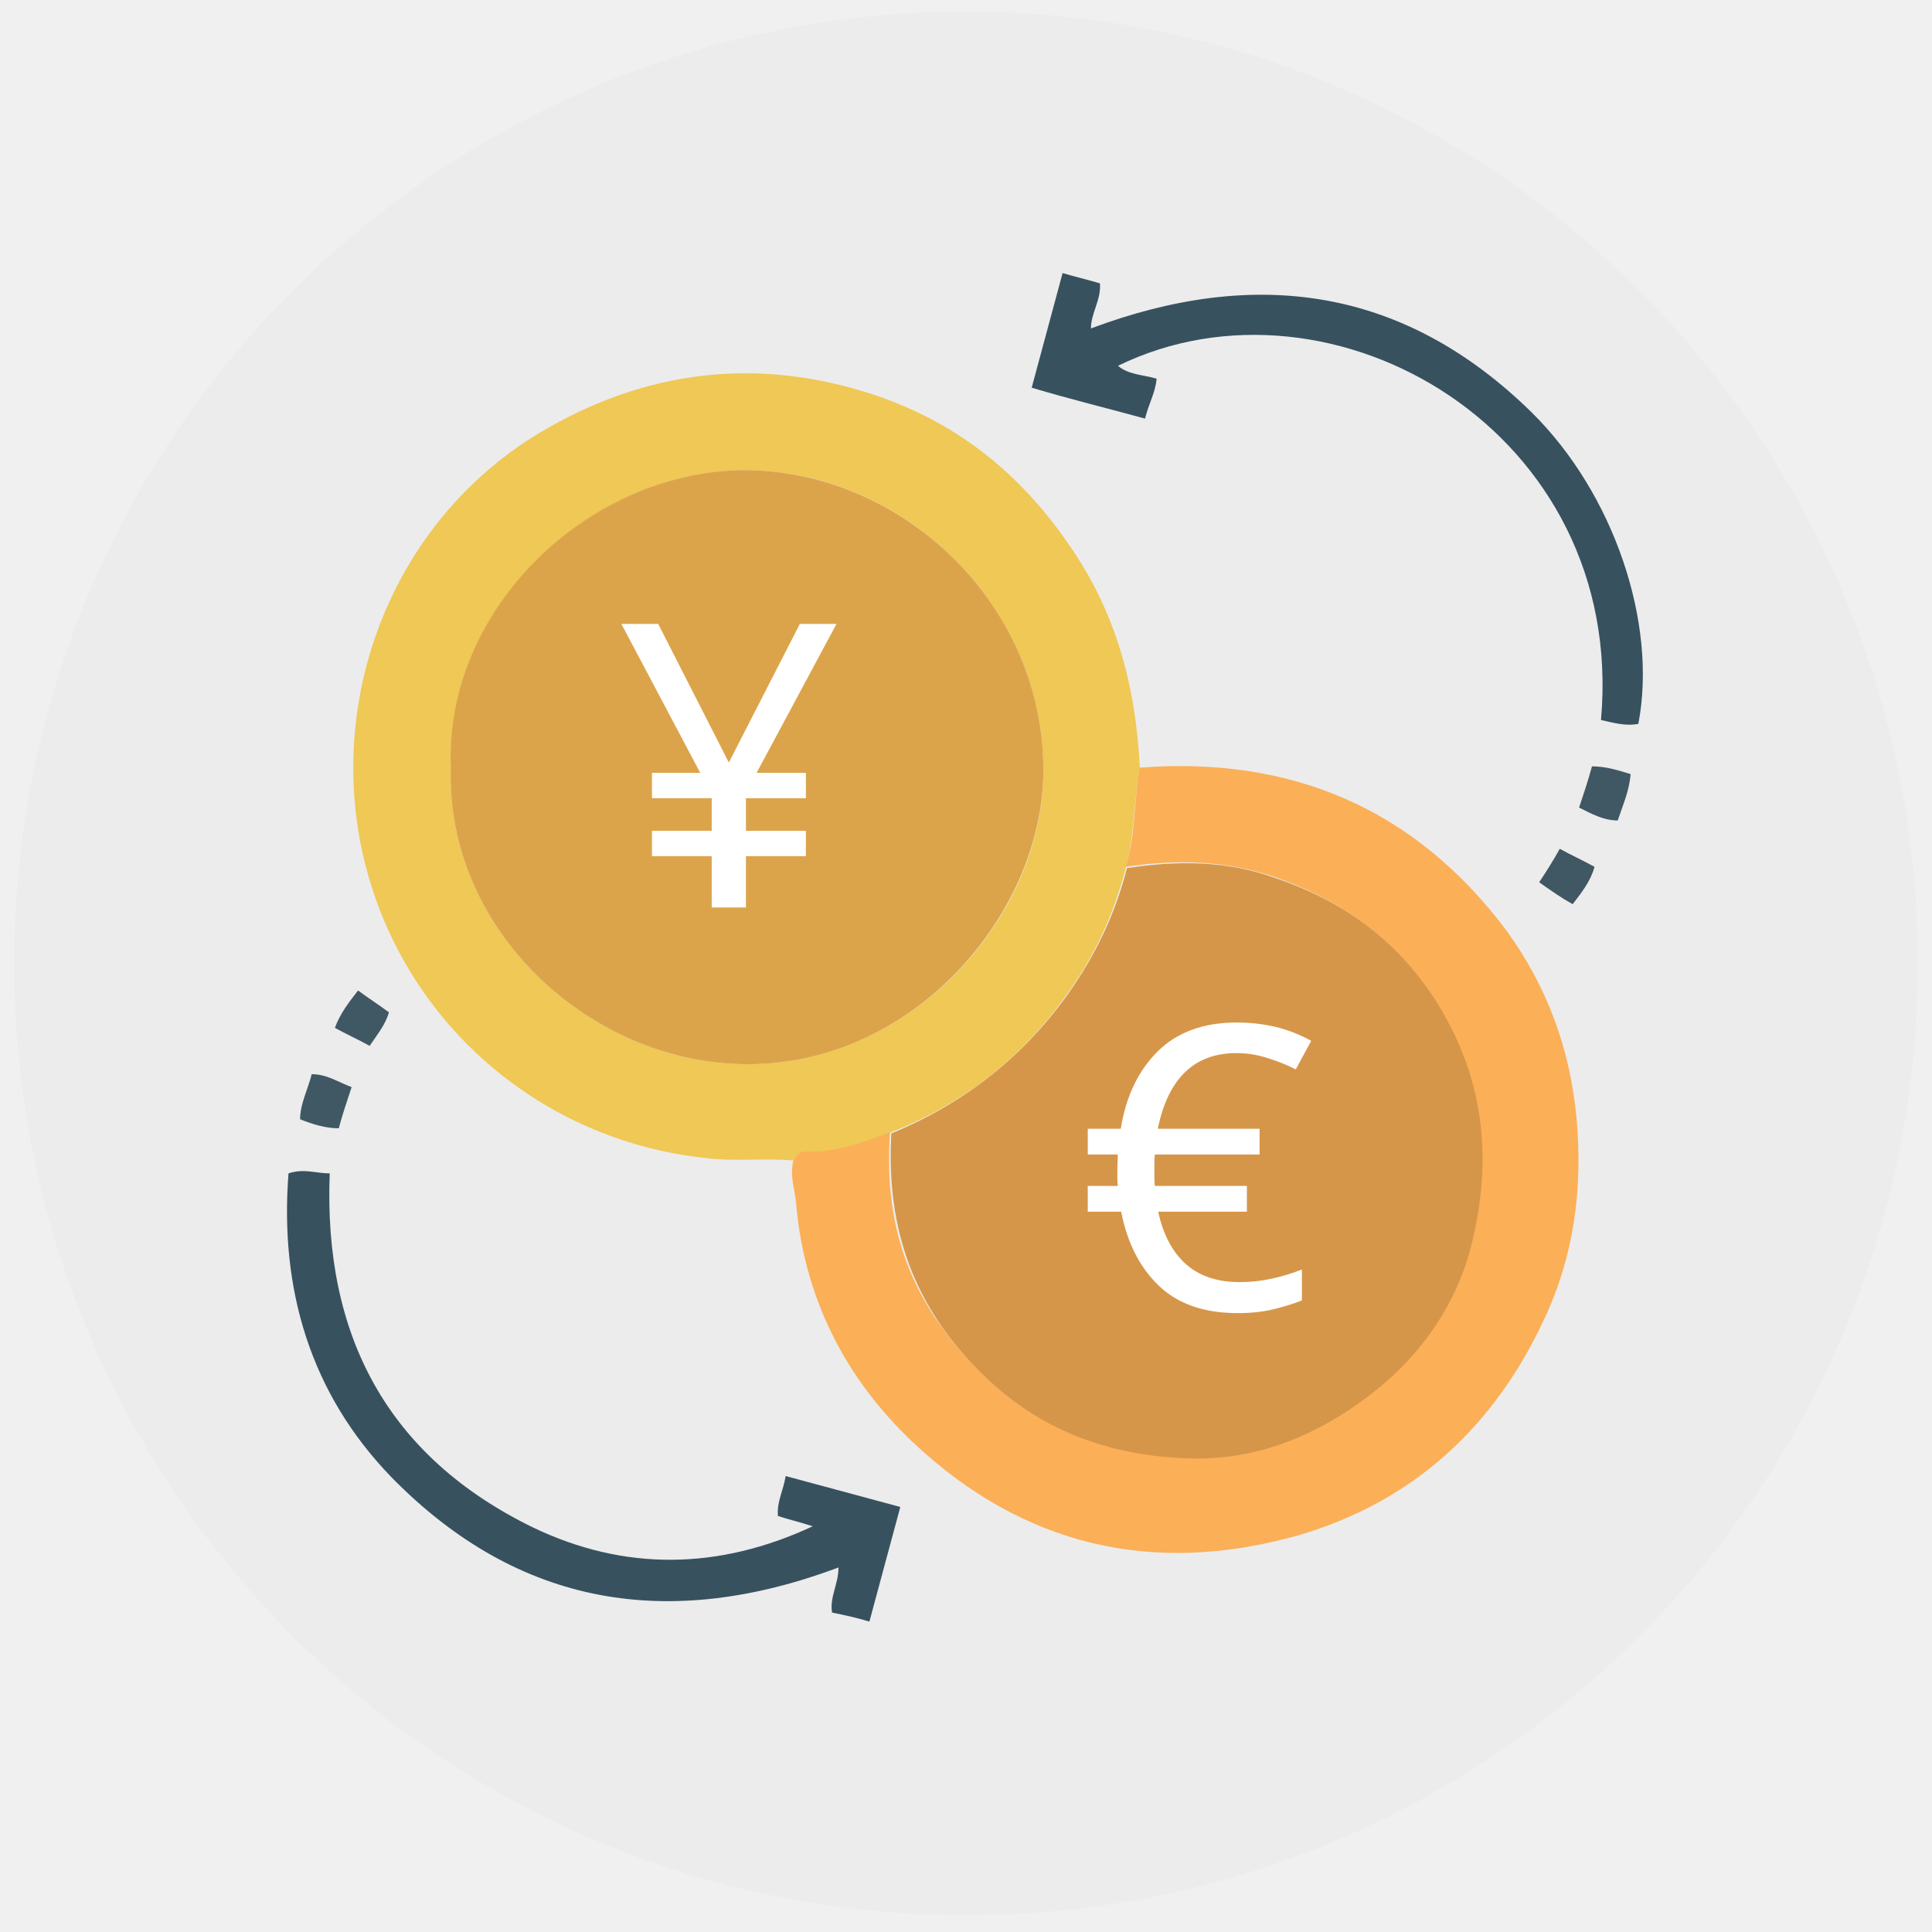
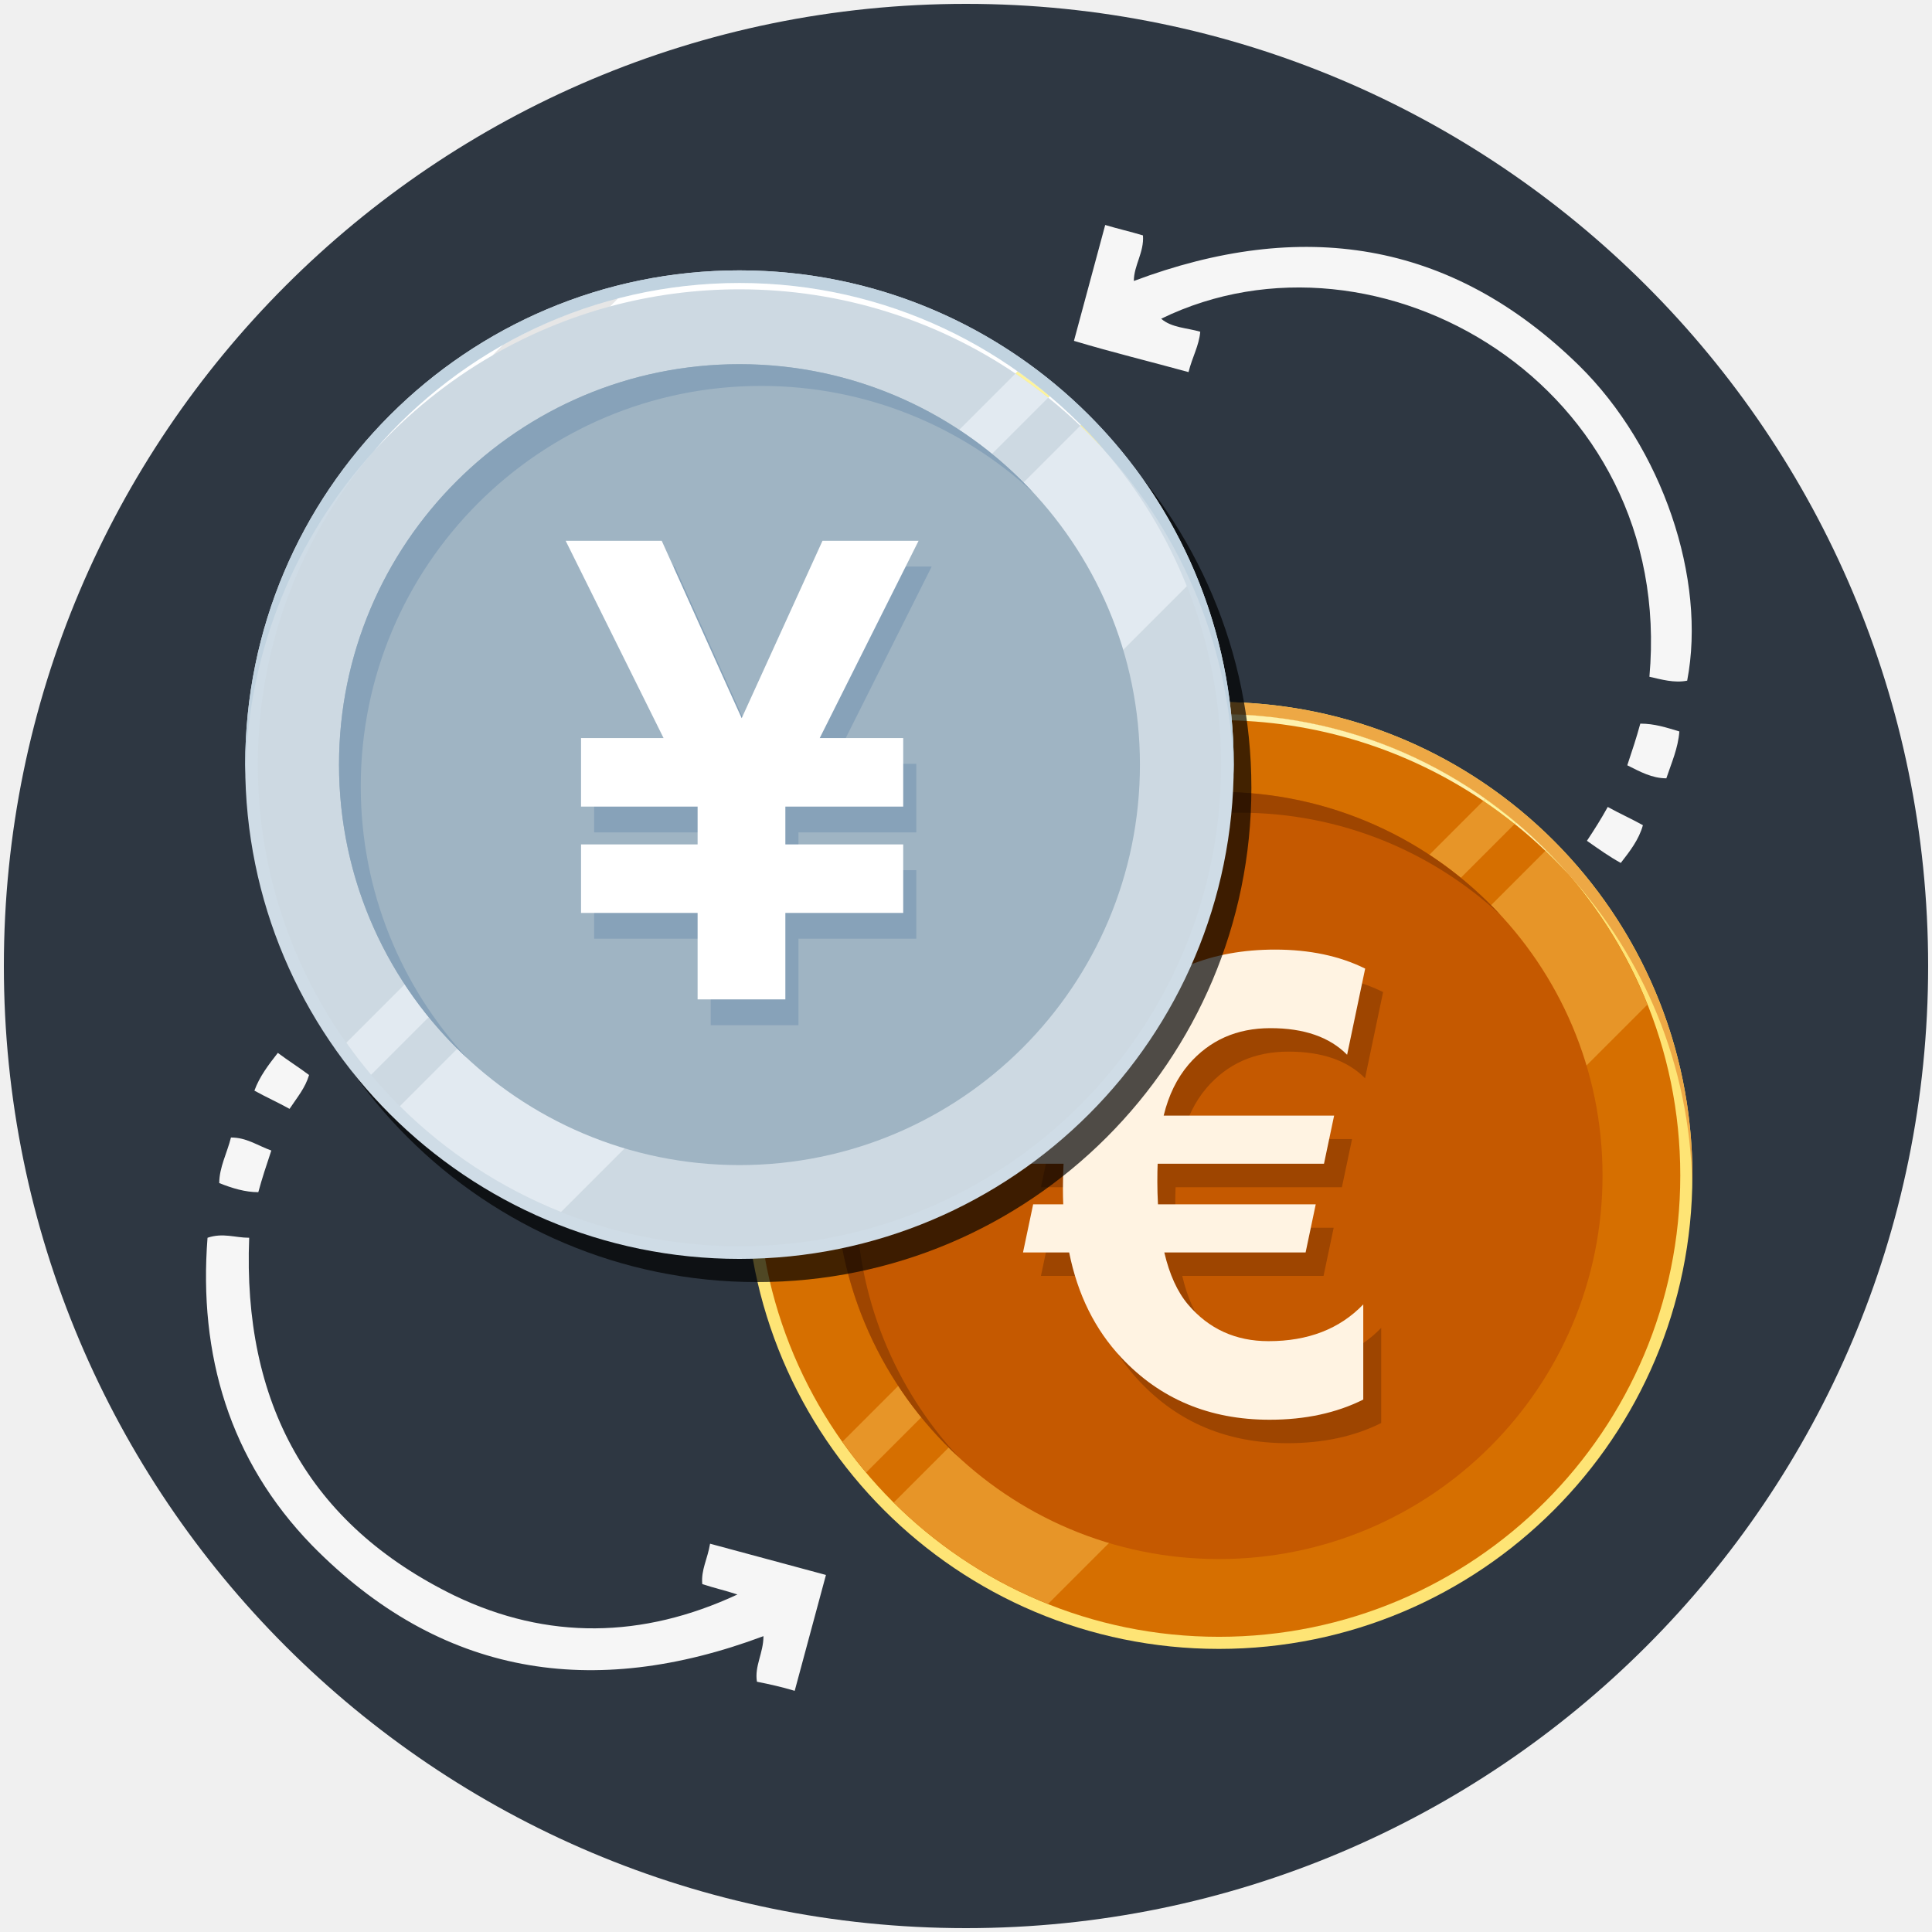
- <svg xmlns="http://www.w3.org/2000/svg" version="1.1" id="Layer_1" x="0px" y="0px" viewBox="0 0 150 150" style="enable-background:new 0 0 150 150;" xml:space="preserve">
-   <style type="text/css">
+ <svg xmlns="http://www.w3.org/2000/svg" xmlns:ns1="https://boxy-svg.com" version="1.1" id="Layer_1" x="0px" y="0px" viewBox="0 0 500 500" width="500" height="500">
+   <defs id="defs1">
+     <ns1:grid x="0.061" y="-0.024" width="21.394" height="21.394" />
+   </defs>
+   <style type="text/css" id="style1">
	.st0{fill:#ECECEC;}
	.st1{fill:#EFC855;}
	.st2{fill:#FBAF57;}
	.st3{fill:#38515F;}
	.st4{fill:#405764;}
	.st5{fill:#DCA44A;}
	.st6{fill:#D69649;}
	.st7{fill:#FFFFFF;}
	.st8{font-family:'ArialRoundedMTBold';}
	.st9{font-size:30.835px;}
	.st10{font-size:30.768px;}
</style>
-   <g>
-     <circle class="st0" cx="75" cy="74.8" r="73.9" />
-     <path class="st1" d="M61.6,90.1c-2.3-0.2-4.6,0.1-6.9-0.2C41,88.4,30,78.1,27.8,64.4c-1.9-12.2,3.6-24.5,14.1-30.8   c8.2-4.9,16.9-5.9,25.8-3c6.4,2.1,11.4,6,15.3,11.7c3.7,5.3,5.2,11.1,5.5,17.4c-0.5,2.5-0.4,5.2-1.1,7.7c-0.9,3.5-2.4,6.8-4.5,9.7   c-3.5,5-8.1,8.6-13.7,10.8c-2,0.9-4.1,1.6-6.3,1.5C62.3,89.5,62,89.7,61.6,90.1z M35,59.6c-0.4,12.4,10.4,22.5,22.1,23   C70.4,83.2,80.8,71.4,81,60.3C81.3,47,70,36.4,57.7,36.5C45.6,36.7,34.6,47.3,35,59.6z" />
-     <path class="st2" d="M61.6,90.1c0.3-0.4,0.4-0.7,1-0.7c2.2,0.1,4.5-0.7,6.5-1.5c-0.4,5.6,0.7,10.7,4.2,15.4   c4.6,6.2,10.6,9.4,18.2,9.8c6.2,0.3,11.4-2,16-5.9c3.2-2.7,5.5-6.2,6.5-10.1c1.8-6.7,1.3-13.2-2.5-19.3c-3-4.8-7.3-7.9-12.5-9.7   c-3.8-1.3-7.7-1.4-11.6-0.8c0.8-2.5,0.6-5.1,1.1-7.7c11.8-0.9,21.4,3.2,28.5,12.7c3.1,4.3,4.9,9.1,5.4,14.5   c0.5,5.5-0.2,10.7-2.5,15.6c-3.9,8.4-10.2,14.2-19.1,16.8c-11.3,3.2-21.4,0.8-29.9-7.2c-5.3-5-8.5-11.3-9.1-18.7   C61.7,92.3,61.3,91.3,61.6,90.1z" />
-     <path class="st3" d="M25.6,91.1c-0.5,12.6,4.5,22,15.8,27.5c7.1,3.4,14.4,3.3,21.7-0.1c-0.9-0.3-1.8-0.5-2.7-0.8   c-0.1-1.1,0.4-1.9,0.6-3.1c3,0.8,5.9,1.6,8.9,2.4c-0.8,3-1.6,5.9-2.4,8.9c-1-0.3-1.9-0.5-2.9-0.7c-0.2-1.2,0.5-2.2,0.5-3.5   c-13.1,4.9-24.8,3.1-34.7-7c-6.3-6.5-8.7-14.6-8-23.6C23.6,90.7,24.5,91.1,25.6,91.1z" />
-     <path class="st3" d="M84.7,25.5c12.8-4.8,24.3-3.2,34.2,6.5c6.4,6.3,9.8,16.4,8.3,24.2c-1,0.2-2-0.1-2.9-0.3   c2-22.4-20.9-35.6-37.5-27.5c0.8,0.7,2,0.7,3,1c-0.1,1.1-0.6,1.9-0.9,3.1c-2.9-0.8-5.8-1.5-8.8-2.4c0.8-3,1.6-5.9,2.4-8.9   c1,0.3,1.9,0.5,2.9,0.8C85.5,23.3,84.7,24.3,84.7,25.5z" />
-     <path class="st4" d="M122.6,62.7c0.4-1.2,0.7-2.1,1-3.2c1.1,0,2,0.3,3,0.6c-0.1,1.3-0.6,2.4-1,3.6   C124.5,63.7,123.6,63.2,122.6,62.7z" />
-     <path class="st4" d="M27.3,84.4c-0.4,1.2-0.7,2.1-1,3.2c-1,0-2-0.3-3-0.7c0-1.2,0.6-2.3,0.9-3.5C25.4,83.4,26.2,84,27.3,84.4z" />
-     <path class="st4" d="M119.5,68.5c0.6-0.9,1.1-1.7,1.6-2.6c0.9,0.5,1.8,0.9,2.7,1.4c-0.3,1.1-1,2-1.7,2.9   C121.2,69.7,120.5,69.2,119.5,68.5z" />
-     <path class="st4" d="M27.8,76.9c0.8,0.6,1.6,1.1,2.4,1.7c-0.3,1-0.9,1.7-1.5,2.6c-0.9-0.5-1.8-0.9-2.7-1.4   C26.4,78.7,27.1,77.8,27.8,76.9z" />
-     <path class="st5" d="M35,59.6c-0.5-12.3,10.6-22.9,22.6-23.1C70,36.4,81.3,47,81,60.3c-0.3,11.1-10.6,22.9-23.9,22.3   C45.4,82.1,34.6,72,35,59.6z M49.9,64.5 M56.7,66.9 M60.9,46.5" />
-     <path class="st6" d="M87.5,67.4c3.9-0.6,7.8-0.6,11.6,0.8c5.3,1.8,9.5,4.9,12.5,9.7c3.8,6.1,4.3,12.6,2.5,19.3   c-1.1,3.9-3.4,7.4-6.5,10.1c-4.6,3.9-9.9,6.3-16,5.9c-7.6-0.4-13.6-3.6-18.2-9.8c-3.4-4.7-4.5-9.8-4.2-15.4   c5.6-2.3,10.2-5.9,13.7-10.8C85.1,74.1,86.6,70.9,87.5,67.4z M99.4,96.4" />
-     <text transform="matrix(1 0 0 1 47.8046 70.4553)" class="st7 st8 st9">¥</text>
-     <text transform="matrix(1.0515 0 0 1 83.7137 101.6374)" class="st7 st8 st10">€</text>
+   <g id="g43" transform="matrix(3.369418,0,0,3.369418,-2.706355,-2.032481)">
+     <circle class="st0" cx="75" cy="74.8" r="73.9" style="fill:#2e3742" id="circle1" />
+     <path class="st3" d="m 87.892,22.184 c 12.8,-4.8 24.3,-3.2 34.2,6.5 6.4,6.3 9.8,16.4 8.3,24.2 -1,0.2 -2,-0.1 -2.9,-0.3 2,-22.4 -20.9,-35.6 -37.5,-27.5 0.8,0.7 2,0.7 3,1 -0.1,1.1 -0.6,1.9 -0.9,3.1 -2.9,-0.8 -5.8,-1.5 -8.8,-2.4 0.8,-3 1.6,-5.9 2.4,-8.9 1,0.3 1.9,0.5 2.9,0.8 0.1,1.3 -0.7,2.3 -0.7,3.5 z" style="fill:#f6f6f6" id="path1" />
+     <path class="st4" d="m 125.792,59.384 c 0.4,-1.2 0.7,-2.1 1,-3.2 1.1,0 2,0.3 3,0.6 -0.1,1.3 -0.6,2.4 -1,3.6 -1.1,0 -2,-0.5 -3,-1 z" style="fill:#f6f6f6" id="path2" />
+     <path class="st4" d="m 122.692,65.184 c 0.6,-0.9 1.1,-1.7 1.6,-2.6 0.9,0.5 1.8,0.9 2.7,1.4 -0.3,1.1 -1,2 -1.7,2.9 -0.9,-0.5 -1.6,-1 -2.6,-1.7 z" style="fill:#f6f6f6" id="path3" />
+     <path class="st3" d="m 19.943,95.673 c -0.5,12.6 4.5,22 15.8,27.5 7.1,3.4 14.4,3.3 21.7,-0.1 -0.9,-0.3 -1.8,-0.5 -2.7,-0.8 -0.1,-1.1 0.4,-1.9 0.6,-3.1 3,0.8 5.9,1.6 8.9,2.4 -0.8,3 -1.6,5.9 -2.4,8.9 -1,-0.3 -1.9,-0.5 -2.9,-0.7 -0.2,-1.2 0.5,-2.2 0.5,-3.5 -13.1,4.9 -24.8,3.1 -34.7,-7 -6.3,-6.5 -8.7,-14.6 -8,-23.6 1.2,-0.4 2.1,0 3.2,0 z" style="fill:#f6f6f6" id="path4" />
+     <path class="st4" d="m 21.643,88.973 c -0.4,1.2 -0.7,2.1 -1,3.2 -1,0 -2,-0.3 -3,-0.7 0,-1.2 0.6,-2.3 0.9,-3.5 1.2,0 2,0.6 3.1,1 z" style="fill:#f6f6f6" id="path5" />
+     <path class="st4" d="m 22.143,81.473 c 0.8,0.6 1.6,1.1 2.4,1.7 -0.3,1 -0.9,1.7 -1.5,2.6 -0.9,-0.5 -1.8,-0.9 -2.7,-1.4 0.4,-1.1 1.1,-2 1.8,-2.9 z" style="fill:#f6f6f6" id="path6" />
+     <g transform="matrix(0.040405,0,0,0.040405,82.8398,85.1972)" id="g24">
+       <path fill-rule="nonzero" fill="#fee475" fill-opacity="1" d="m 1186.79,140.86 c 0,497.059 -402.945,899.99 -899.996,899.99 -497.054,0 -900.004,-402.931 -900.004,-899.99 0,-497.06 402.95,-899.99 900.004,-899.99 497.051,0 899.996,402.93 899.996,899.99" id="path7" />
+       <path fill-rule="nonzero" fill="#d66f00" fill-opacity="1" d="m 1163.79,140.86 c 0,484.352 -392.637,876.99 -876.996,876.99 -484.344,0 -876.984,-392.638 -876.984,-876.99 0,-484.34 392.64,-876.99 876.984,-876.99 484.359,0 876.996,392.65 876.996,876.99" id="path8" />
+       <path fill-rule="nonzero" fill="#e79528" fill-opacity="1" d="M -38.104,955.415 C -148.78,911.235 -248.43,845.333 -331.53,762.704 l 171.48,-171.496 c 81.141,86.714 186.324,150.683 304.895,181.281 z M 919.403,-2.089 C 888.825,-120.64 824.833,-225.84 738.134,-306.97 l 169.301,-169.28 c 14.859,14.16 29.23,28.83 43.097,43.98 63.188,73.19 114.388,156.95 150.828,248.24 L 919.403,-2.089" id="path9" />
+       <path fill-rule="nonzero" fill="#e79528" fill-opacity="1" d="m -383.98,705.587 c -15.85,-18.801 -30.84,-38.317 -45.09,-58.418 l 178.91,-178.907 c 12.28,21.836 25.81,42.86 40.51,63.004 z M 678.185,-356.57 c -20.129,-14.7 -41.172,-28.23 -63,-40.52 l 174.179,-174.19 c 20.481,13.83 40.391,28.49 59.621,43.91 l -170.8,170.8" id="path10" />
+       <path fill-rule="nonzero" fill="#fee960" fill-opacity="1" d="m 304.044,792.59 c -54.98,0 -108.309,-6.972 -159.199,-20.101 L 919.403,-2.089 c 13.129,50.89 20.102,104.238 20.102,159.219 0,350.96 -284.5,635.46 -635.461,635.46 z M -160.05,591.208 c -17.71,-18.926 -34.29,-38.95 -49.6,-59.942 L 678.185,-356.57 c 20.988,15.31 41.019,31.89 59.949,49.6 L -160.05,591.208" id="path11" />
+       <path fill-rule="nonzero" fill="#fee960" fill-opacity="1" d="m -250.16,468.262 c -51.74,-91.968 -81.26,-198.093 -81.26,-311.132 0,-350.96 284.507,-635.47 635.464,-635.47 113.039,0 219.18,29.51 311.141,81.25 L -250.16,468.262" id="path12" />
+       <path fill-rule="nonzero" fill="#fef49c" fill-opacity="1" d="M 144.845,772.489 C 26.274,741.891 -78.909,677.922 -160.05,591.208 L 738.134,-306.97 c 86.699,81.13 150.691,186.33 181.269,304.881 L 144.845,772.489" id="path13" />
+       <path fill-rule="nonzero" fill="#fef49c" fill-opacity="1" d="m -209.65,531.266 c -14.7,-20.144 -28.23,-41.168 -40.51,-63.004 L 615.185,-397.09 c 21.828,12.29 42.871,25.82 63,40.52 L -209.65,531.266" id="path14" />
+       <path fill-rule="nonzero" fill="#c55900" fill-opacity="1" d="m 1015.99,140.86 c 0,402.723 -326.485,729.184 -729.196,729.184 -402.714,0 -729.184,-326.461 -729.184,-729.184 0,-402.72 326.47,-729.18 729.184,-729.18 402.711,0 729.196,326.46 729.196,729.18" id="path15" />
+       <path fill-rule="nonzero" fill="#9e4500" fill-opacity="1" d="m -402.8,180.462 c 0,-402.732 326.473,-729.192 729.196,-729.192 191.289,0 365.277,73.76 495.359,194.26 -133.199,-143.77 -323.52,-233.85 -534.961,-233.85 -402.714,0 -729.184,326.46 -729.184,729.18 0,211.434 90.08,401.754 233.86,534.953 C -329.04,545.735 -402.8,371.743 -402.8,180.462" id="path16" />
+       <path fill-rule="nonzero" fill="#3d7381" fill-opacity="1" d="m 1186.56,120.161 c -0.16,-7.121 -0.4,-14.223 -0.73,-21.289 0.33,7.066 0.57,14.168 0.73,21.289 z m -1.13,-29.039 c -0.17,-3.66 -0.41,-7.293 -0.65,-10.934 0.24,3.641 0.48,7.274 0.65,10.934 z M 932.384,-486.2 c -0.84,-0.87 -1.699,-1.76 -2.551,-2.62 0.852,0.86 1.711,1.75 2.551,2.62 z m -3.891,-4 c -0.5,-0.5 -1,-1 -1.488,-1.5 0.488,0.5 0.988,1 1.488,1.5 z m -1.5,-1.5 c -1.269,-1.29 -2.527,-2.57 -3.801,-3.83 1.274,1.26 2.532,2.54 3.801,3.83 z m -6.051,-6.08 c -149.277,-148.23 -350.25,-244.48 -573.476,-259.34 223.226,14.86 424.199,111.11 573.476,259.34 z M 338.044,-757.7 c -16.961,-0.96 -34.039,-1.43 -51.25,-1.43 17.211,0 34.289,0.47 51.25,1.43" id="path17" />
+       <path fill-rule="nonzero" fill="#eda845" fill-opacity="1" d="m 1186.36,158.11 c -4.28,-226.531 -92.2,-432.6 -234.168,-588.57 -160.839,-187.15 -399.269,-305.67 -665.398,-305.67 -266.113,0 -504.584,118.55 -665.414,305.7 -141.97,155.96 -229.87,362.009 -234.14,588.54 -0.13,-5.762 -0.45,-11.461 -0.45,-17.25 0,-497.06 402.95,-899.99 900.004,-899.99 17.211,0 34.289,0.47 51.25,1.43 3.141,0.17 6.281,0.37 9.422,0.58 223.226,14.86 424.199,111.11 573.476,259.34 0.75,0.76 1.493,1.49 2.25,2.25 1.274,1.26 2.532,2.54 3.801,3.83 h 0.012 c 0.488,0.5 0.988,1 1.488,1.5 0.442,0.46 0.903,0.92 1.34,1.38 0.852,0.86 1.711,1.75 2.551,2.62 144.296,148.53 237.766,346.67 252.396,566.388 0.24,3.641 0.48,7.274 0.65,10.934 0.15,2.558 0.27,5.16 0.4,7.75 0.33,7.066 0.57,14.168 0.73,21.289 0.16,6.879 0.23,13.777 0.23,20.699 0,5.789 -0.32,11.488 -0.43,17.25" id="path18" />
+       <path fill-rule="nonzero" fill="#fef1ad" fill-opacity="1" d="m -378.62,-430.43 c 160.83,-187.15 399.301,-305.7 665.414,-305.7 266.129,0 504.559,118.52 665.398,305.67 -0.57,-0.61 -1.097,-1.19 -1.66,-1.81 -13.437,-15.55 -27.41,-30.63 -41.886,-45.19 l -1.211,1.21 c -18.719,-17.85 -38.243,-34.93 -58.45,-51.12 l 2.539,-2.55 c -18.8,-15.85 -38.32,-30.84 -58.421,-45.09 l -3.739,3.73 c -143.492,-96.83 -316.398,-153.36 -502.57,-153.36 -81.762,0 -160.98,10.91 -236.266,31.34 l 14.496,-14.49 c -73.91,19.27 -143.933,48.07 -208.904,84.78 l -18.17,18.17 c -81,46.72 -154.03,105.71 -216.57,174.41" id="path19" />
+       <path fill-rule="nonzero" fill="#fef49c" fill-opacity="1" d="m 950.532,-432.27 c -13.867,-15.15 -28.238,-29.82 -43.097,-43.98 l 1.211,-1.21 c 14.476,14.56 28.449,29.64 41.886,45.19" id="path20" />
+       <path fill-rule="nonzero" fill="#fef1ad" fill-opacity="1" d="m -162.05,-604.84 18.17,-18.17 c 64.971,-36.71 134.994,-65.51 208.904,-84.78 l -14.496,14.49 c -75.23,20.43 -146.562,50.38 -212.578,88.46" id="path21" />
+       <path fill-rule="nonzero" fill="#fef49c" fill-opacity="1" d="m 848.985,-527.37 c -19.23,-15.42 -39.14,-30.08 -59.621,-43.91 l 3.739,-3.73 c 20.101,14.25 39.621,29.24 58.421,45.09 l -2.539,2.55" id="path22" />
+       <path fill-rule="nonzero" fill="#9e4500" fill-opacity="1" d="m 598.851,-207.79 -34.319,163.804 c -33.328,-33.72 -81.904,-50.589 -145.745,-50.589 -64.044,0 -115.637,22.893 -155.386,68.859 -22.282,26.103 -38.142,58.423 -47.572,97.371 h 323.999 l -19.261,91.536 H 204.39 c -0.409,9.029 -0.611,20.472 -0.611,34.526 0,13.653 0.405,27.707 1.211,42.56 h 299.919 l -19.276,91.536 H 217.027 c 9.848,41.96 24.894,75.086 45.175,98.975 39.341,46.369 90.338,69.655 152.969,69.655 75.28,0 135.307,-23.286 180.076,-69.858 V 611.46 C 544.25,636.953 485.033,649.8 417.183,649.8 302.956,649.8 209.002,610.456 135.326,531.762 85.142,478.364 52.219,411.717 36.156,331.813 h -87.725 l 19.272,-91.536 h 57.214 c -0.402,-9.438 -0.604,-19.274 -0.604,-29.708 0,-18.067 0.401,-33.733 1.207,-47.378 h -77.089 l 19.272,-91.536 h 69.66 C 53.624,-6.646 86.345,-72.09 135.326,-124.68 c 74.081,-79.5 171.441,-119.25 292.09,-119.25 65.646,0 122.86,12.05 171.435,36.14" id="path23" />
+       <path fill-rule="nonzero" fill-opacity="1" d="m 564.774,-252.39 -34.332,163.808 c -33.316,-33.718 -81.904,-50.588 -145.745,-50.588 -64.032,0 -115.624,22.89 -155.374,68.858 -22.282,26.103 -38.141,58.423 -47.584,97.371 h 324.012 l -19.273,91.537 H 170.301 c -0.398,9.033 -0.6,20.471 -0.6,34.526 0,13.653 0.405,27.707 1.207,42.563 H 470.82 l -19.265,91.537 H 182.949 c 9.836,41.96 24.894,75.081 45.163,98.97 39.353,46.374 90.339,69.661 152.981,69.661 75.28,0 135.295,-23.287 180.066,-69.863 V 566.864 C 510.173,592.357 450.948,605.209 383.094,605.209 268.867,605.209 174.925,565.86 101.248,487.167 51.06,433.768 18.137,367.121 2.076,287.222 h -87.727 l 19.273,-91.537 h 57.213 c -0.401,-9.442 -0.604,-19.277 -0.604,-29.711 0,-18.068 0.402,-33.734 1.203,-47.378 h -77.085 l 19.273,-91.537 h 69.66 c 16.261,-78.301 48.981,-143.739 97.966,-196.339 74.069,-79.49 171.44,-119.24 292.086,-119.24 65.646,0 122.852,12.04 171.44,36.13" style="fill:#fff3e2" id="path24" />
+     </g>
+     <ellipse style="stroke: rgb(0, 0, 0); fill: rgba(0, 0, 0, 0.69); stroke-width: 0px;" cx="58.957" cy="61.115" rx="37.963" ry="37.963" />
+     <g transform="matrix(0.042182,0,0,0.042182,46.2133,57.1256)" id="g42">
+       <path fill-rule="nonzero" fill="#cfdce6" fill-opacity="1" d="m 1169.96,52.34 c 0,497.059 -402.95,899.992 -900.001,899.992 -497.059,0 -899.999,-402.933 -899.999,-899.992 0,-497.06 402.94,-899.99 899.999,-899.99 497.051,0 900.001,402.93 900.001,899.99" id="path25" />
+       <path fill-rule="nonzero" fill="#cdd9e2" fill-opacity="1" d="m 1146.96,52.34 c 0,484.352 -392.642,876.992 -877.001,876.992 -484.349,0 -876.989,-392.64 -876.989,-876.992 0,-484.34 392.64,-876.99 876.989,-876.99 484.359,0 877.001,392.65 877.001,876.99" id="path26" />
+       <path fill-rule="nonzero" fill="#e2eaf1" fill-opacity="1" d="M -54.939,866.899 C -165.61,822.719 -265.27,756.817 -348.37,674.188 l 171.49,-171.5 C -95.744,589.402 9.439,653.371 128.01,683.969 Z M 902.568,-90.609 C 871.99,-209.16 807.998,-314.36 721.299,-395.49 L 890.6,-564.77 c 14.859,14.16 29.23,28.83 43.097,43.97 63.184,73.19 114.393,156.96 150.833,248.25 L 902.568,-90.609" id="path27" />
+       <path fill-rule="nonzero" fill="#e2eaf1" fill-opacity="1" d="m -400.81,617.067 c -15.85,-18.801 -30.84,-38.317 -45.09,-58.418 L -267,379.742 c 12.28,21.836 25.81,42.86 40.52,63.008 z M 661.35,-445.1 c -20.129,-14.69 -41.172,-28.22 -63,-40.51 L 772.529,-659.8 c 20.481,13.83 40.391,28.49 59.621,43.91 l -170.8,170.79" id="path28" />
+       <path fill-rule="nonzero" fill="#fee960" fill-opacity="1" d="m 287.209,704.07 c -54.98,0 -108.309,-6.972 -159.199,-20.101 L 902.568,-90.609 c 13.129,50.89 20.102,104.238 20.102,159.219 0,350.96 -284.5,635.46 -635.461,635.46 z M -176.88,502.688 c -17.72,-18.926 -34.29,-38.95 -49.6,-59.938 L 661.35,-445.1 c 20.988,15.32 41.007,31.9 59.949,49.61 L -176.88,502.688" id="path29" />
+       <path fill-rule="nonzero" fill="#fee960" fill-opacity="1" d="m -267,379.742 c -51.74,-91.968 -81.25,-198.093 -81.25,-311.132 0,-350.96 284.502,-635.47 635.459,-635.47 113.039,0 219.18,29.51 311.141,81.25 L -267,379.742" id="path30" />
+       <path fill-rule="nonzero" fill="#fef49c" fill-opacity="1" d="M 128.01,683.969 C 9.439,653.371 -95.744,589.402 -176.88,502.688 L 721.299,-395.49 c 86.699,81.13 150.691,186.33 181.269,304.881 L 128.01,683.969" id="path31" />
+       <path fill-rule="nonzero" fill="#fef49c" fill-opacity="1" d="M -226.48,442.75 C -241.19,422.602 -254.72,401.578 -267,379.742 L 598.35,-485.61 c 21.828,12.29 42.871,25.82 63,40.51 l -887.83,887.85" id="path32" />
+       <path fill-rule="nonzero" fill="#9fb4c3" fill-opacity="1" d="m 999.15,52.34 c 0,402.723 -326.48,729.184 -729.191,729.184 -402.719,0 -729.179,-326.461 -729.179,-729.184 0,-402.72 326.46,-729.18 729.179,-729.18 402.711,0 729.191,326.46 729.191,729.18" id="path33" />
+       <path fill-rule="nonzero" fill="#87a2b9" fill-opacity="1" d="m -419.64,91.942 c 0,-402.732 326.478,-729.192 729.201,-729.192 191.289,0 365.277,73.76 495.359,194.26 -133.199,-143.77 -323.52,-233.85 -534.961,-233.85 -402.719,0 -729.179,326.46 -729.179,729.18 0,211.437 90.07,401.754 233.85,534.953 C -345.88,457.215 -419.64,283.223 -419.64,91.942" id="path34" />
+       <path fill-rule="nonzero" fill="#3d7381" fill-opacity="1" d="m 1169.73,31.641 c -0.16,-7.121 -0.4,-14.223 -0.74,-21.289 0.34,7.066 0.58,14.168 0.74,21.289 z M 1168.6,2.602 c -0.18,-3.66 -0.41,-7.293 -0.65,-10.934 0.24,3.641 0.47,7.274 0.65,10.934 z M 915.549,-574.73 c -0.84,-0.86 -1.699,-1.75 -2.551,-2.62 0.852,0.87 1.711,1.76 2.551,2.62 z m -3.891,-3.99 c -0.5,-0.5 -1,-1 -1.488,-1.5 0.488,0.5 0.988,1 1.488,1.5 z m -1.5,-1.5 c -1.269,-1.29 -2.527,-2.57 -3.801,-3.83 1.274,1.26 2.532,2.54 3.801,3.83 z m -6.051,-6.08 C 754.83,-734.53 553.857,-830.79 330.631,-845.64 553.857,-830.79 754.83,-734.53 904.107,-586.3 Z M 321.209,-846.22 c -16.961,-0.96 -34.039,-1.43 -51.25,-1.43 17.211,0 34.289,0.47 51.25,1.43" id="path35" />
+       <path fill-rule="nonzero" fill="#c1d3e0" fill-opacity="1" d="m 1169.53,69.59 c -4.28,-226.53 -92.2,-432.6 -234.173,-588.57 -160.839,-187.15 -399.269,-305.67 -665.398,-305.67 -266.117,0 -504.579,118.55 -665.409,305.7 -141.98,155.96 -229.87,362.01 -234.15,588.54 -0.12,-5.762 -0.44,-11.461 -0.44,-17.25 0,-497.06 402.94,-899.99 899.999,-899.99 17.211,0 34.289,0.47 51.25,1.43 3.141,0.17 6.281,0.36 9.422,0.58 223.226,14.85 424.199,111.11 573.476,259.34 0.75,0.76 1.493,1.49 2.25,2.25 1.274,1.26 2.532,2.54 3.801,3.83 h 0.012 c 0.488,0.5 0.988,1 1.488,1.5 0.442,0.46 0.903,0.92 1.34,1.37 0.852,0.87 1.711,1.76 2.551,2.62 144.301,148.54 237.771,346.68 252.401,566.398 0.24,3.641 0.47,7.274 0.65,10.934 0.15,2.558 0.27,5.16 0.39,7.75 0.34,7.066 0.58,14.168 0.74,21.289 0.15,6.879 0.23,13.777 0.23,20.699 0,5.789 -0.33,11.488 -0.43,17.25" id="path36" />
+       <path fill-rule="nonzero" fill="#ffffff" fill-opacity="1" d="m -395.45,-518.95 c 160.83,-187.15 399.292,-305.7 665.409,-305.7 266.129,0 504.559,118.52 665.398,305.67 -0.57,-0.61 -1.097,-1.19 -1.66,-1.82 -13.437,-15.54 -27.41,-30.62 -41.886,-45.18 l -1.211,1.21 c -18.719,-17.85 -38.243,-34.93 -58.45,-51.12 l 2.539,-2.55 c -18.8,-15.85 -38.32,-30.84 -58.421,-45.09 l -3.739,3.73 c -143.492,-96.83 -316.398,-153.36 -502.57,-153.36 -81.762,0 -160.98,10.91 -236.266,31.34 l 14.496,-14.49 c -73.91,19.27 -143.933,48.07 -208.899,84.78 l -18.17,18.17 c -81,46.72 -154.03,105.71 -216.57,174.41" id="path37" />
+       <path fill-rule="nonzero" fill="#fef49c" fill-opacity="1" d="m 933.697,-520.8 c -13.867,-15.14 -28.238,-29.81 -43.097,-43.97 l 1.211,-1.21 c 14.476,14.56 28.449,29.64 41.886,45.18" id="path38" />
+       <path fill-rule="nonzero" fill="#e6e6e6" fill-opacity="1" d="m -178.88,-693.36 18.17,-18.17 c 64.966,-36.71 134.989,-65.51 208.899,-84.78 l -14.496,14.49 c -75.23,20.43 -146.563,50.38 -212.573,88.46" id="path39" />
+       <path fill-rule="nonzero" fill="#fef49c" fill-opacity="1" d="m 832.15,-615.89 c -19.23,-15.42 -39.14,-30.08 -59.621,-43.91 l 3.739,-3.73 c 20.101,14.25 39.621,29.24 58.421,45.09 l -2.539,2.55" id="path40" />
+       <path fill-rule="nonzero" fill="#87a2b9" fill-opacity="1" d="M 217.568,369.309 H 5.307 V 244.516 H 217.568 V 175.703 H 5.307 V 50.914 H 155.561 L -22.686,-308.31 H 152.26 l 110.219,244.923 c 13.8,30.52 25.652,56.571 35.371,78.141 10.687,-23.519 22.55,-49.562 35.578,-78.141 l 111.57,-244.923 h 174.949 l -180,359.224 h 152 v 124.789 h -214.59 v 68.813 h 214.59 V 369.309 H 377.357 V 526.762 H 217.568 V 369.309" id="path41" />
+       <path fill-rule="nonzero" fill-opacity="1" d="M 193.729,322.363 H -18.541 V 197.574 h 212.27 V 128.762 H -18.541 V 3.961 H 131.721 L -46.533,-355.26 h 174.941 l 110.223,244.92 c 13.797,30.524 25.656,56.575 35.367,78.153 10.699,-23.532 22.551,-49.571 35.582,-78.153 L 421.15,-355.26 H 596.1 L 416.1,3.961 H 568.107 V 128.762 H 353.51 v 68.812 H 568.107 V 322.363 H 353.51 v 157.45 H 193.729 v -157.45" style="fill:#ffffff" id="path42" />
+     </g>
  </g>
</svg>
